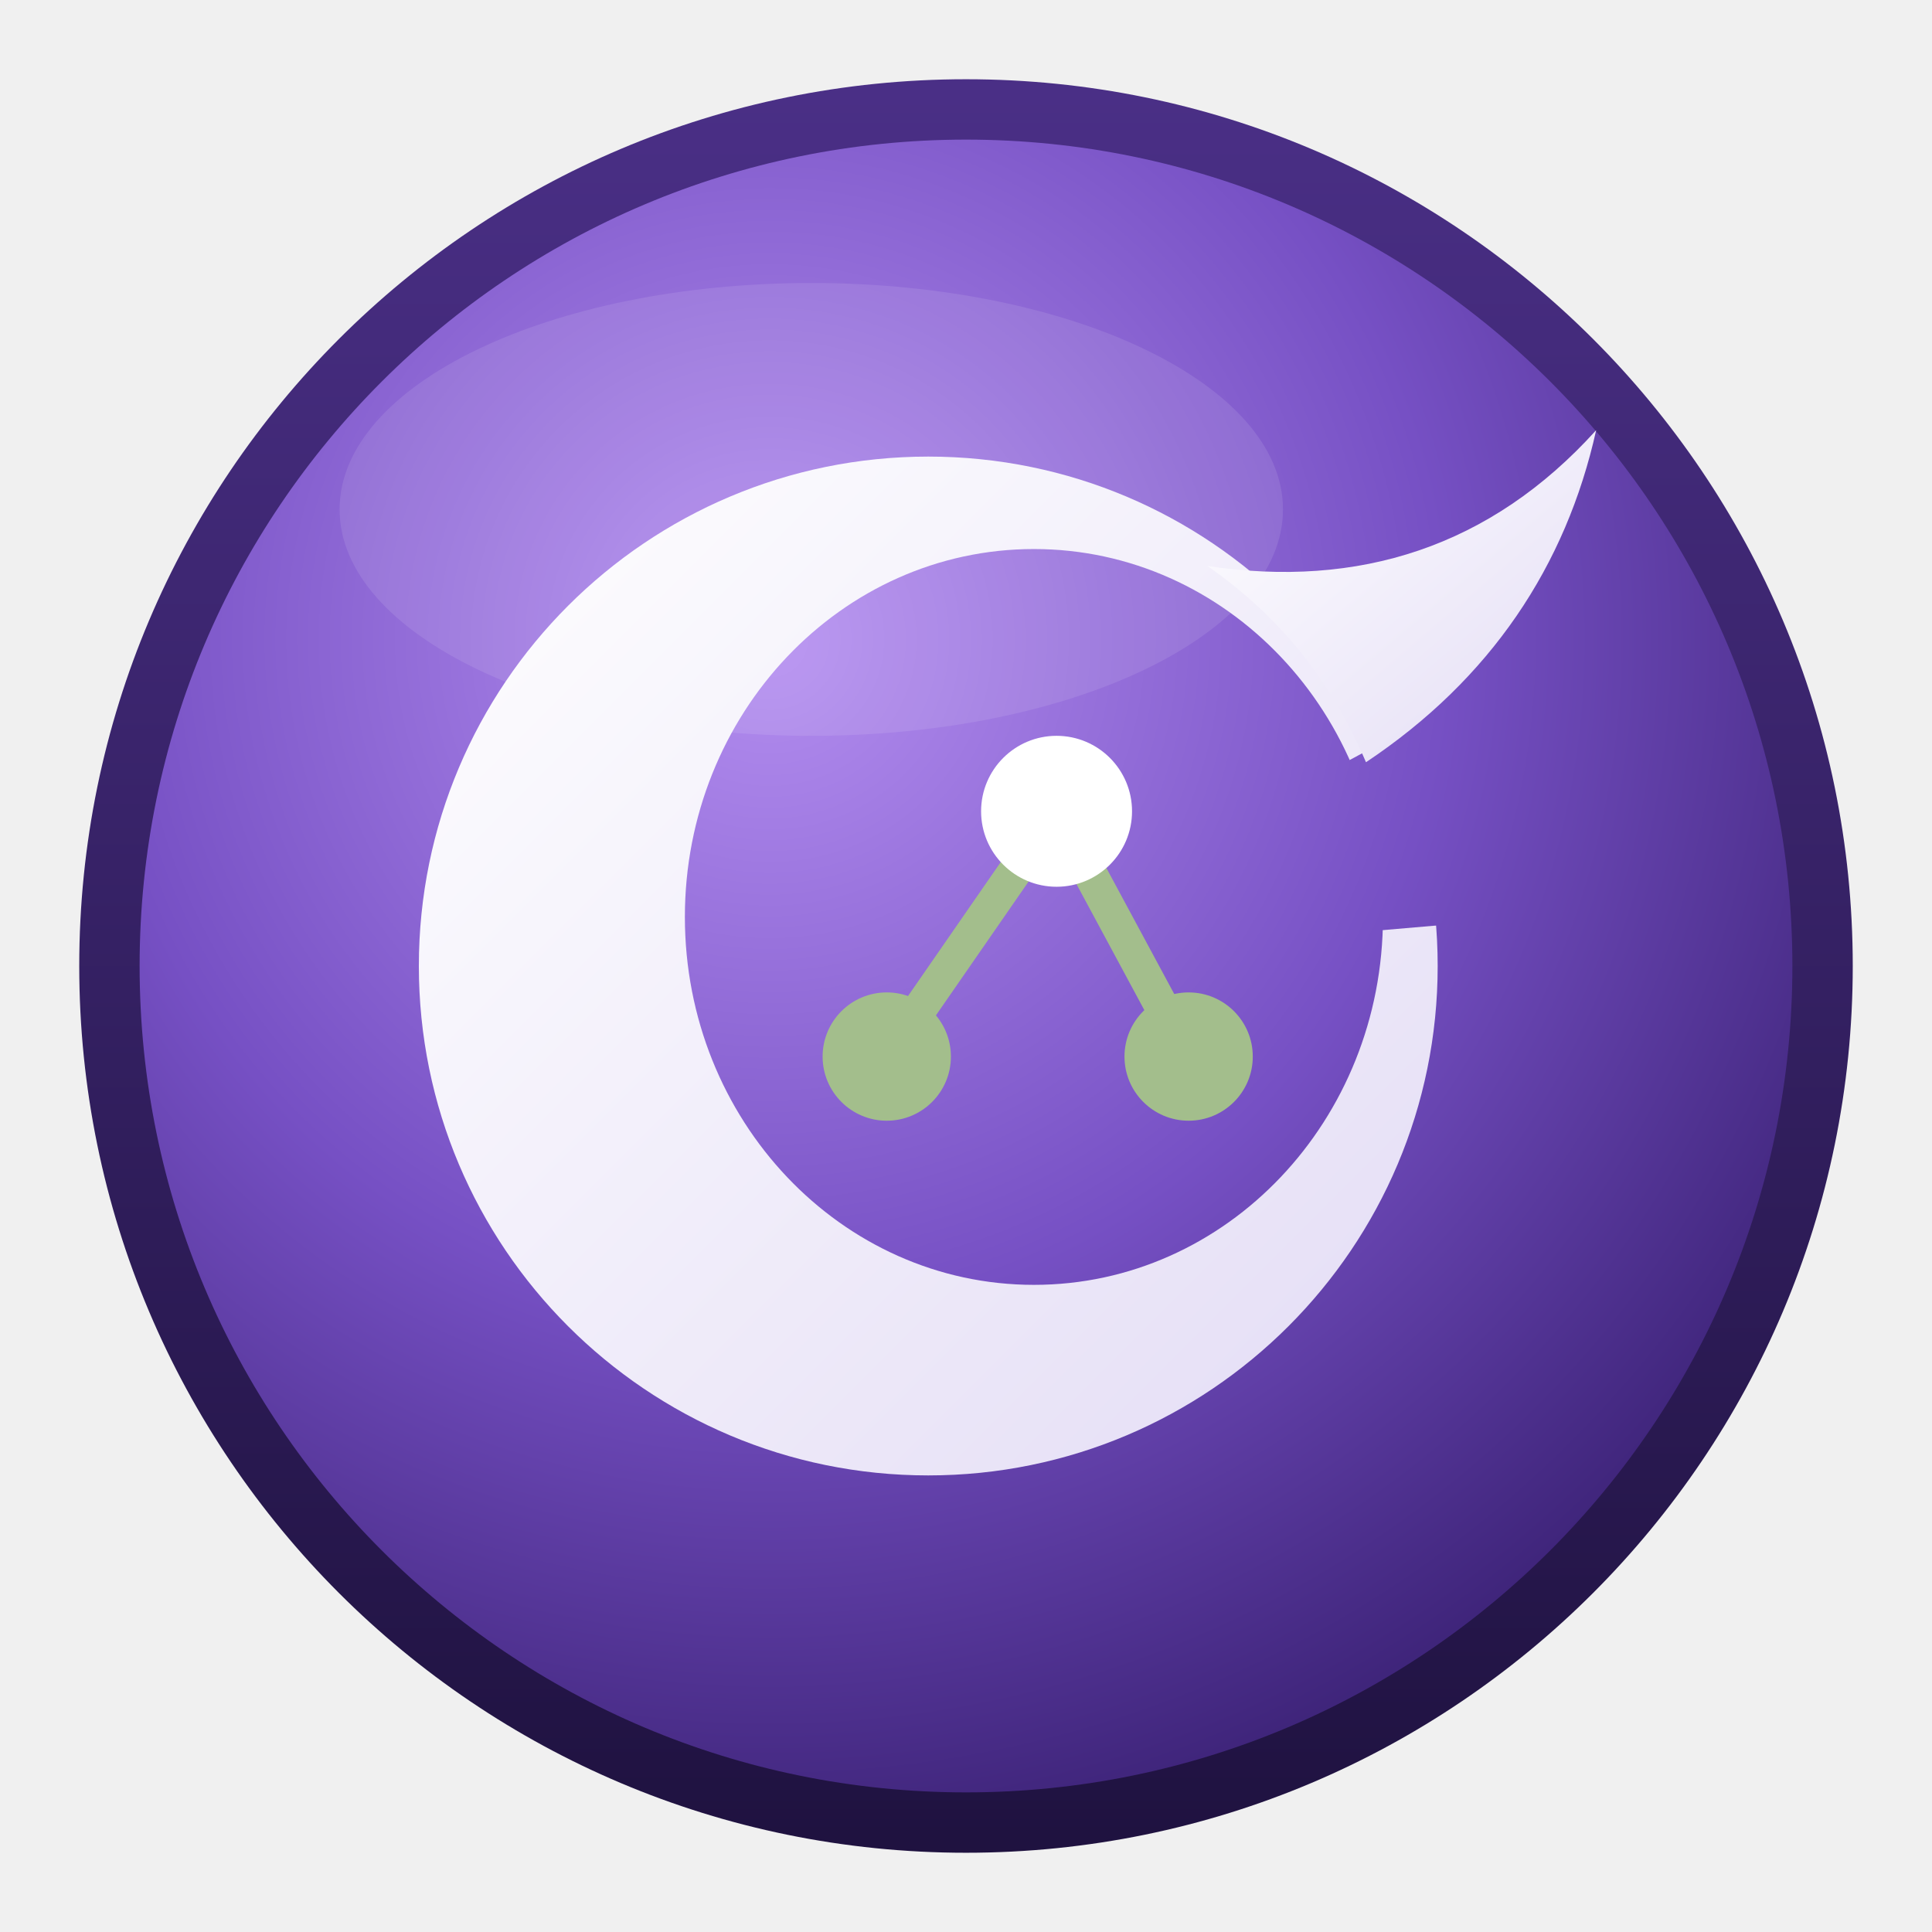
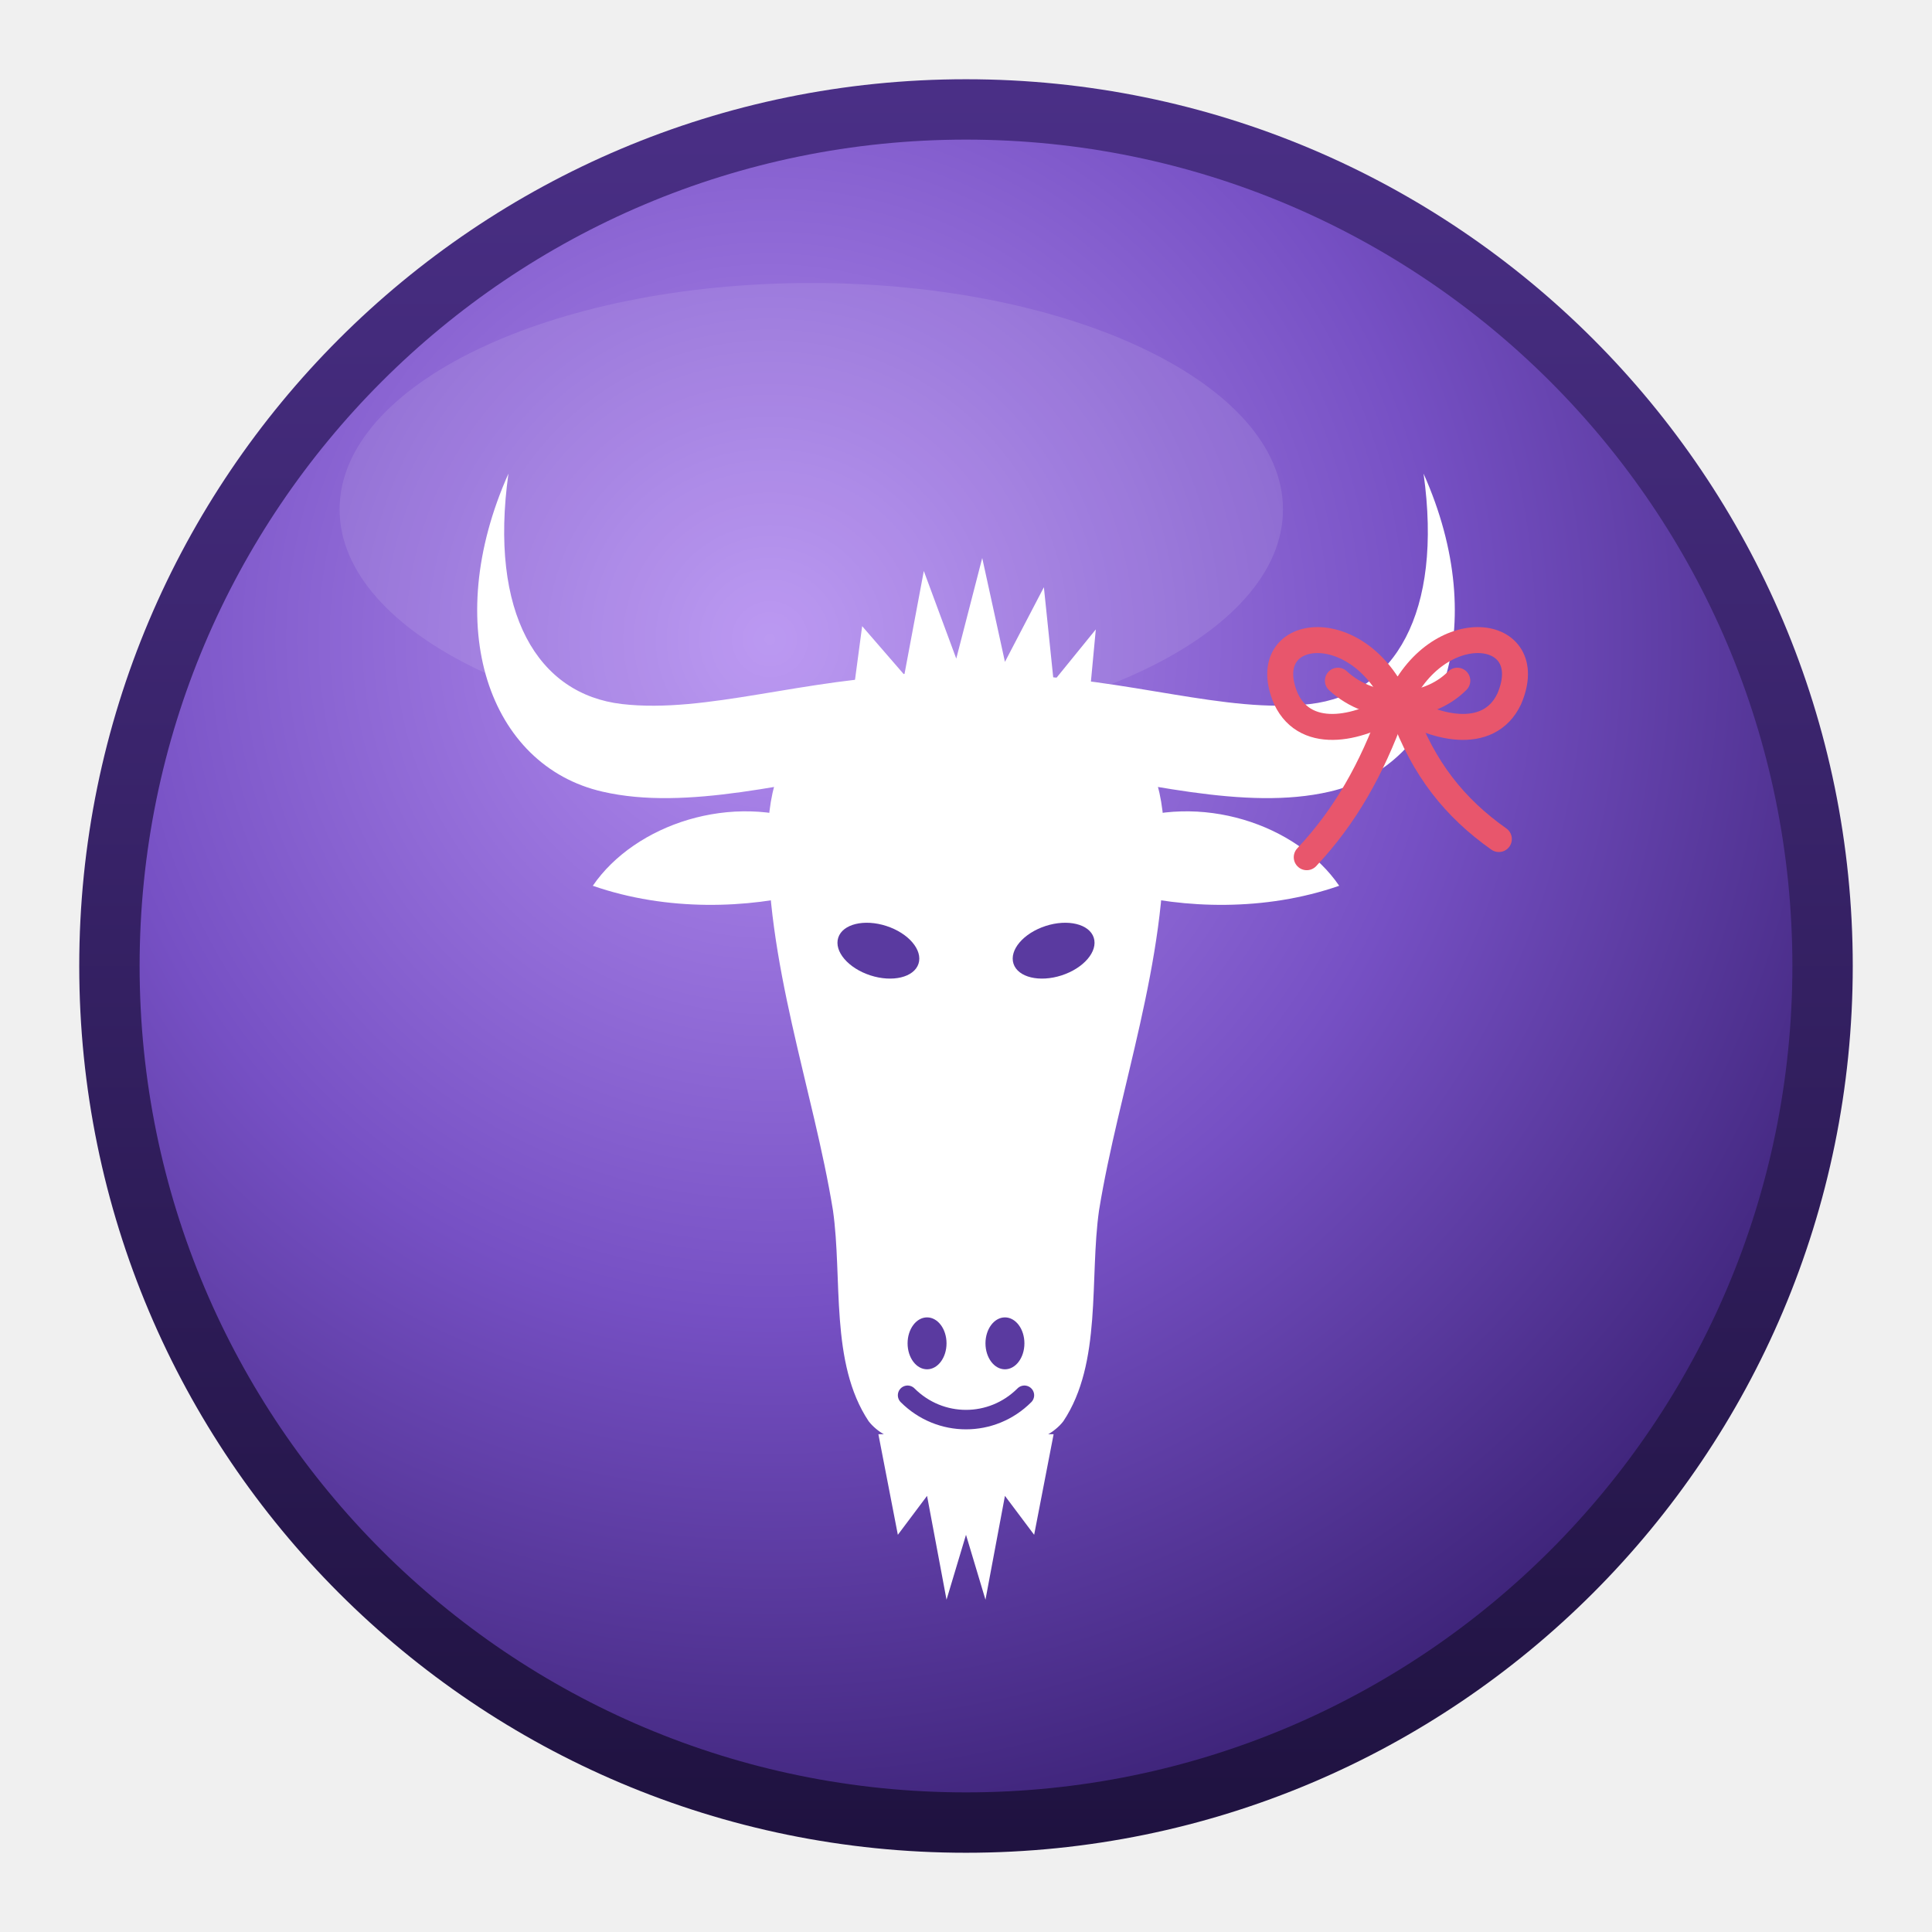
<svg xmlns="http://www.w3.org/2000/svg" viewBox="0 0 1024 1024" width="1024" height="1024">
  <defs>
    <radialGradient id="orb" cx="38%" cy="30%" r="75%">
      <stop offset="0" stop-color="#b48ef0" />
      <stop offset="0.55" stop-color="#7650c4" />
      <stop offset="1" stop-color="#3d2378" />
    </radialGradient>
    <linearGradient id="ring" x1="0" y1="0" x2="0" y2="1">
      <stop offset="0" stop-color="#4a2f86" />
      <stop offset="1" stop-color="#1f1240" />
    </linearGradient>
-     <linearGradient id="ribbon" x1="0" y1="0" x2="1" y2="1">
-       <stop offset="0" stop-color="#ffffff" />
-       <stop offset="1" stop-color="#e3dcf5" />
-     </linearGradient>
-     <mask id="gap">
-       <rect width="1024" height="1024" fill="white" />
-       <path d="M512 512 L1000 250 L1000 470 Z" fill="black" />
-     </mask>
  </defs>
  <circle cx="512" cy="512" r="470" fill="url(#ring)" />
  <circle cx="512" cy="512" r="438" fill="url(#orb)" />
-   <ellipse cx="430" cy="270" rx="250" ry="120" fill="#ffffff" opacity="0.10" />
-   <path mask="url(#gap)" fill="url(#ribbon)" fill-rule="evenodd" d="M492 512 m-270 0 a270 270 0 1 0 540 0 a270 270 0 1 0 -540 0 Z            M548 486 m-185 0 a185 195 0 1 0 370 0 a185 195 0 1 0 -370 0 Z" />
-   <path fill="url(#ribbon)" d="M640 300 C 720 312, 790 290, 846 228 C 830 300, 790 360, 724 404 C 706 362, 680 328, 640 300 Z" />
-   <g stroke="#a3be8c" stroke-width="18" stroke-linecap="round">
-     <line x1="470" y1="560" x2="560" y2="430" />
-     <line x1="560" y1="430" x2="630" y2="560" />
+   <ellipse cx="430" cy="270" rx="250" ry="120" fill="#fff" opacity="0.10" />
+   <g transform="translate(512 540) scale(0.86) translate(-512 -512)">
+     <g fill="#fff">
+       <path d="M556 356 C620 366 684 384 736 372 C806 356 836 270 794 176 C806 262 776 312 724 318 C672 324 612 302 540 300 Z" />
+       <path d="M556 356 C620 366 684 384 736 372 C806 356 836 270 794 176 C806 262 776 312 724 318 C672 324 612 302 540 300 Z" transform="translate(1024 0) scale(-1 1)" />
+     </g>
+     <g fill="#fff">
+       <path d="M606 392 C656 372 716 392 742 430 C696 446 646 444 608 434 Z" />
+       <path d="M606 392 C656 372 716 392 742 430 C696 446 646 444 608 434 Z" transform="translate(1024 0) scale(-1 1)" />
+       <path d="M512 296 C586 296 632 330 634 396 C636 476 606 556 594 630 C588 672 596 724 572 760 C552 786 472 786 452 760 C428 724 436 672 430 630 C418 556 388 476 390 396 C392 330 438 296 512 296 Z" />
+       <path d="M440 330 L448 270 L474 300 L486 236 L506 290 L522 228 L536 292 L560 246 L566 304 L592 272 L586 336 C540 380 484 380 440 330 Z" />
+       <path d="M458 768 L470 830 L488 806 L500 870 L512 830 L524 870 L536 806 L554 830 L566 768 Z" />
+     </g>
+     <g fill="#5a3aa0">
+       <ellipse cx="458" cy="470" rx="26" ry="16" transform="rotate(18 458 470)" />
+       <ellipse cx="566" cy="470" rx="26" ry="16" transform="rotate(-18 566 470)" />
+     </g>
+     <g fill="#5a3aa0">
+       <ellipse cx="488" cy="712" rx="12" ry="16" />
+       <ellipse cx="536" cy="712" rx="12" ry="16" />
+     </g>
+     <path d="M476 744 C496 764 528 764 548 744" fill="none" stroke="#5a3aa0" stroke-width="12" stroke-linecap="round" />
+     <g transform="translate(778 318) scale(0.8)" stroke="#e8566c" stroke-width="20" stroke-linecap="round" stroke-linejoin="round" fill="none">
+       <path d="M-46 -18 C-20 6 22 6 46 -18" />
+       <path d="M0 0 C-30 -70 -110 -60 -86 -4 C-70 30 -26 18 0 0 Z" />
+       <path d="M0 0 C30 -70 110 -60 86 -4 C70 30 26 18 0 0 Z" />
+       <path d="M-4 6 C-20 50 -40 86 -70 118" />
+       <path d="M4 6 C20 50 44 80 78 104" />
+     </g>
+     <circle cx="778" cy="318" r="17" fill="#e8566c" />
  </g>
-   <circle cx="470" cy="560" r="34" fill="#a3be8c" />
-   <circle cx="560" cy="430" r="40" fill="#ffffff" />
-   <circle cx="630" cy="560" r="34" fill="#a3be8c" />
</svg>
